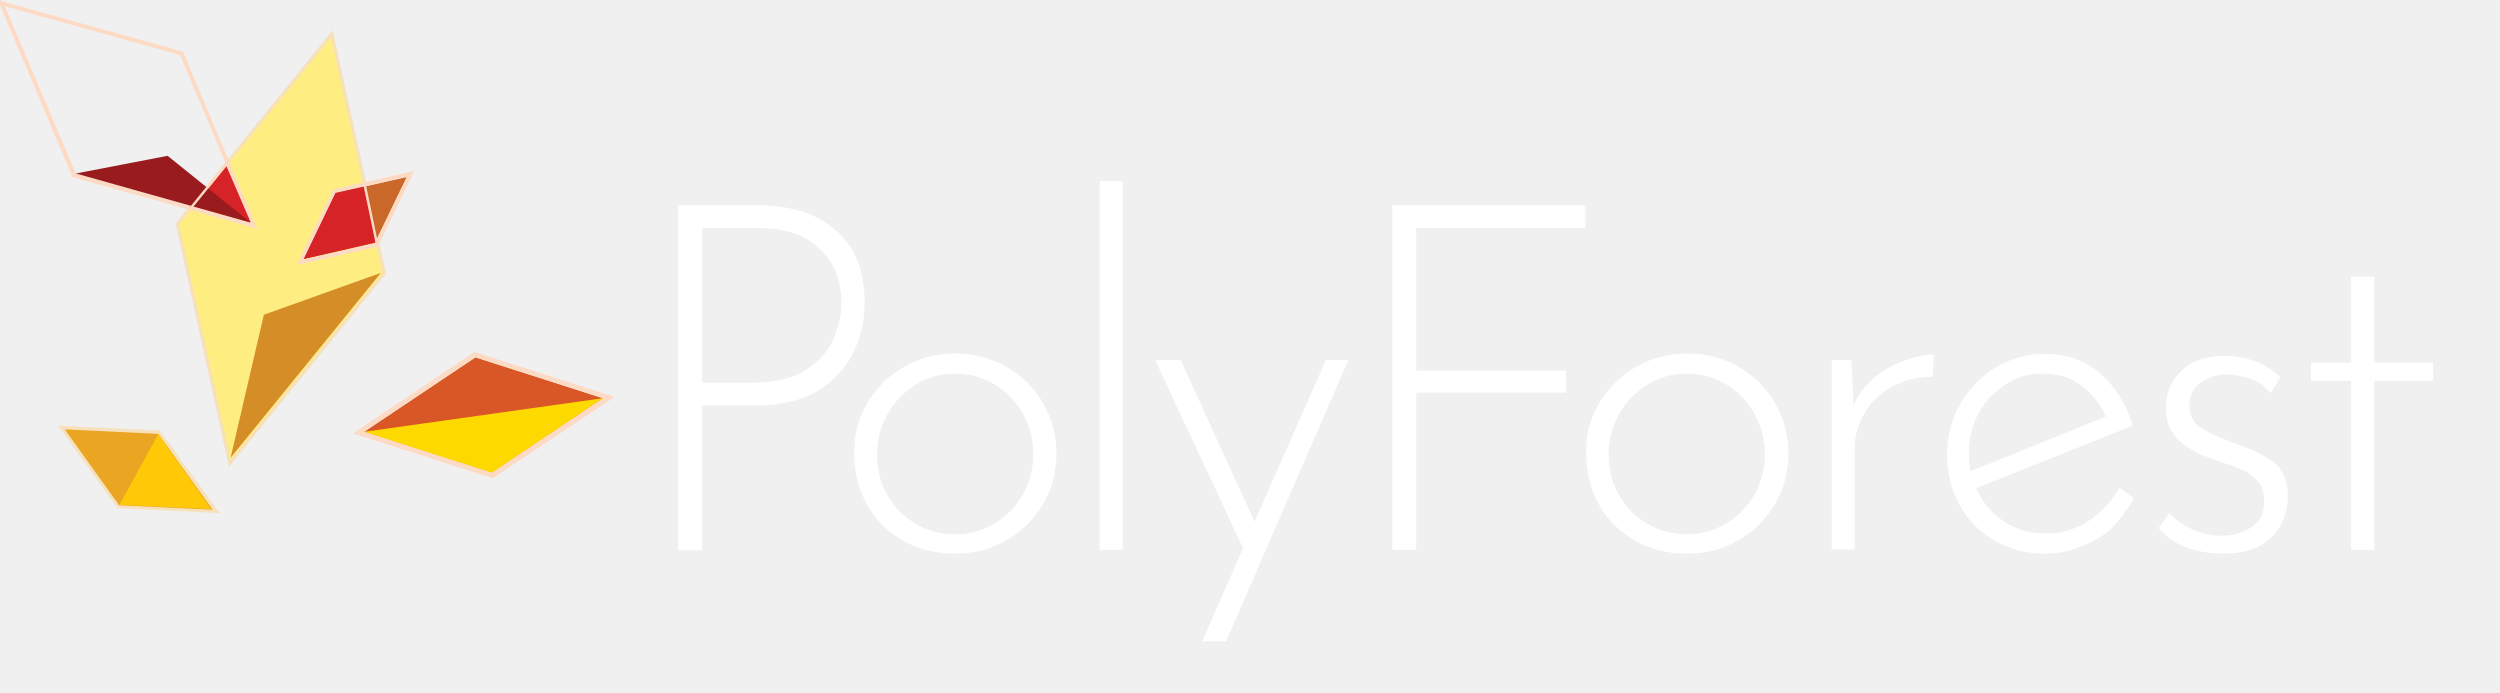
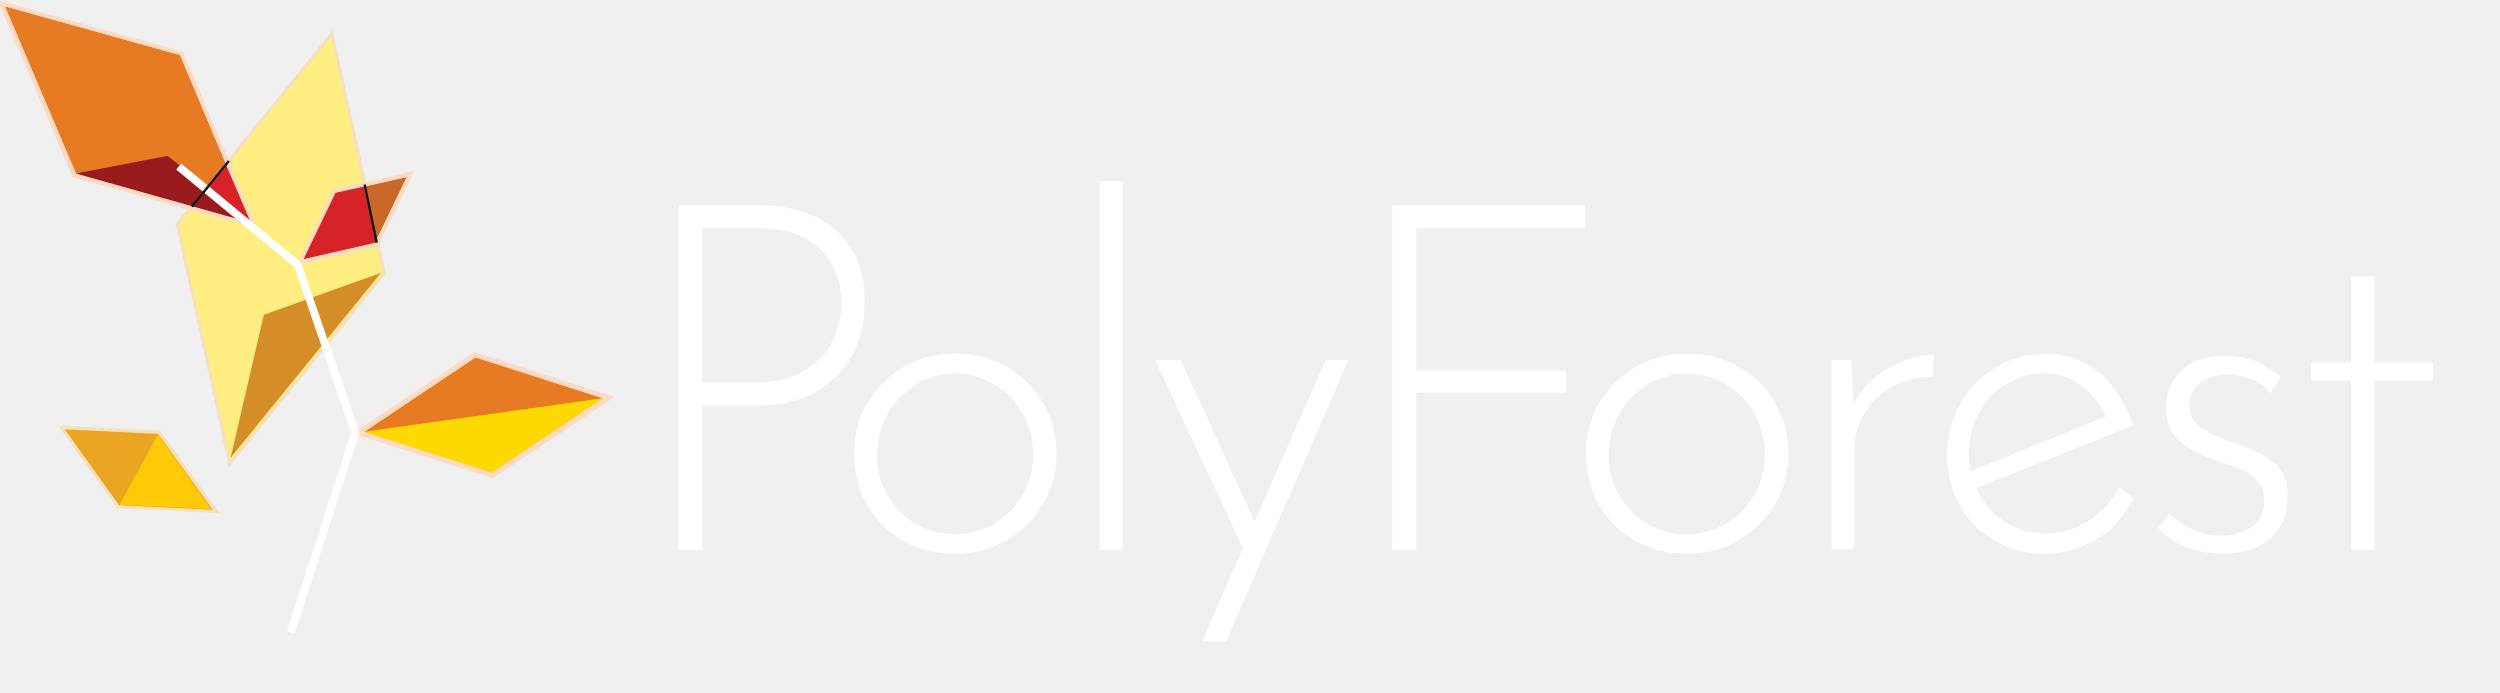
<svg xmlns="http://www.w3.org/2000/svg" version="1.1" baseProfile="basic" x="0px" y="0px" width="722px" height="200px" viewBox="0.6 0 722 200" enable-background="new 0.6 0 722 200" xml:space="preserve">
  <defs>
</defs>
  <path fill="#FFFFFF" d="M242,66.5c5.6,4.8,8.3,11.8,8.3,21c0,5.2-1.1,10.1-3.4,14.6c-2.2,4.5-5.7,8.1-10.4,10.9  c-4.7,2.8-10.6,4.1-17.7,4.1h-15.4v41.8h-6.9V59.3h23C229,59.3,236.5,61.7,242,66.5z M233.4,106.8c3.7-2.4,6.4-5.4,7.9-8.9  c1.5-3.5,2.3-7,2.3-10.4c0-6.4-2.1-11.7-6.2-15.6c-4.1-4-9.9-6-17.2-6h-16.8v44.6h15.4C224.8,110.4,229.7,109.2,233.4,106.8z   M251,116.5c2.6-4.4,6.1-7.9,10.6-10.5c4.5-2.6,9.4-3.9,14.9-3.9c5.4,0,10.4,1.3,14.9,3.9c4.5,2.6,8,6.1,10.5,10.5  c2.5,4.4,3.8,9.3,3.8,14.5c0,5.3-1.3,10.2-3.9,14.6c-2.6,4.4-6.1,7.9-10.5,10.4c-4.4,2.6-9.4,3.9-14.9,3.9c-5.5,0-10.5-1.2-14.9-3.7  c-4.4-2.5-7.9-5.9-10.4-10.3c-2.5-4.4-3.8-9.3-3.8-14.9C247.2,125.8,248.4,121,251,116.5z M256.8,142.8c2,3.6,4.7,6.4,8.2,8.4  c3.5,2.1,7.2,3.1,11.4,3.1c4.1,0,7.9-1,11.4-3.1c3.5-2.1,6.2-4.9,8.2-8.4c2-3.6,3-7.4,3-11.6s-1-8.1-3-11.7c-2-3.6-4.7-6.4-8.2-8.5  c-3.5-2.1-7.2-3.1-11.4-3.1c-4.2,0-8,1.1-11.5,3.3c-3.5,2.2-6.2,5.1-8.1,8.6c-2,3.6-2.9,7.3-2.9,11.4  C253.8,135.4,254.8,139.3,256.8,142.8z M324.8,52.3v106.5h-6.6V52.3H324.8z M390,104l-35.3,81.2h-6.9l11.8-26.9L334.2,104h7.4  l21.3,46.7l20.6-46.7H390z M458.5,59.3v6.6h-48.9v41.1h43.3v6.4h-43.3v45.4h-6.9V59.3H458.5z M462.4,116.5  c2.6-4.4,6.1-7.9,10.6-10.5c4.5-2.6,9.4-3.9,14.9-3.9c5.4,0,10.4,1.3,14.9,3.9c4.5,2.6,8,6.1,10.5,10.5c2.5,4.4,3.8,9.3,3.8,14.5  c0,5.3-1.3,10.2-3.9,14.6c-2.6,4.4-6.1,7.9-10.5,10.4c-4.4,2.6-9.4,3.9-14.9,3.9c-5.5,0-10.5-1.2-14.9-3.7  c-4.4-2.5-7.9-5.9-10.4-10.3s-3.8-9.3-3.8-14.9C458.5,125.8,459.8,121,462.4,116.5z M468.1,142.8c2,3.6,4.7,6.4,8.2,8.4  c3.5,2.1,7.2,3.1,11.4,3.1c4.1,0,7.9-1,11.4-3.1c3.5-2.1,6.2-4.9,8.2-8.4c2-3.6,3-7.4,3-11.6s-1-8.1-3-11.7c-2-3.6-4.7-6.4-8.2-8.5  c-3.5-2.1-7.2-3.1-11.4-3.1c-4.2,0-8,1.1-11.5,3.3c-3.5,2.2-6.2,5.1-8.1,8.6c-2,3.6-2.9,7.3-2.9,11.4  C465.1,135.4,466.1,139.3,468.1,142.8z M545.6,106.5c4.5-2.6,9-4,13.5-4.1l-0.3,6.4c-4.1,0-7.9,0.9-11.4,2.7  c-3.5,1.8-6.2,4.3-8.2,7.6c-2,3.2-3,6.8-3,10.6v29h-6.6V104h5.7l0.6,13C537.9,112.6,541.1,109.1,545.6,106.5z M610.1,152.9  c-2.6,2.2-5.6,3.9-8.9,5.1c-3.3,1.3-6.6,1.9-10,1.9c-5.4,0-10.3-1.3-14.6-3.8c-4.3-2.5-7.7-6-10.1-10.3c-2.4-4.3-3.6-9.2-3.6-14.6  c0-5.2,1.3-10.1,3.8-14.5c2.5-4.4,6-8,10.3-10.6c4.3-2.6,9.1-3.9,14.3-3.9c6.2,0,11.4,1.9,15.8,5.6c4.3,3.7,7.5,8.8,9.5,15.1  L571.3,141c1.7,3.9,4.4,7.1,7.9,9.5c3.6,2.4,7.6,3.6,12.2,3.6c5.7,0,10.9-2,15.5-6c0,0,3.9-3.5,5.8-7.3l4.2,3.2  C616.8,144.1,614.2,148.7,610.1,152.9z M580,110.9c-3.4,2.1-6,4.8-7.9,8.3s-2.9,7.4-2.9,11.7c0,2,0.2,3.7,0.5,5.2l39.1-15.8  c-1.7-3.7-4.1-6.8-7.2-9c-3.1-2.3-6.7-3.4-10.7-3.4C587,107.8,583.3,108.8,580,110.9z M632.1,158.1c-3.3-1.2-6-3.1-8.1-5.6l3.1-4.3  c1.9,2,4.1,3.5,6.7,4.7c2.6,1.2,5.3,1.8,8.1,1.8c3.6,0,6.5-0.8,9-2.5c2.4-1.6,3.6-4.2,3.6-7.6c0-2.4-0.7-4.4-2-5.8  c-1.3-1.4-2.8-2.5-4.5-3.2s-4.4-1.7-8.1-2.9c-4.4-1.5-7.8-3.4-10.2-5.7c-2.4-2.3-3.6-5.3-3.6-9.2c0-4.5,1.6-8.1,4.7-10.9  c3.1-2.8,7.1-4.1,12-4.1c6.7,0,12.2,2.1,16.4,6.2l-2.9,4.6c-1.4-1.9-3.2-3.2-5.5-4.1c-2.3-0.8-4.6-1.3-6.9-1.4  c-2.8,0-5.4,0.8-7.6,2.3c-2.3,1.5-3.4,3.7-3.4,6.5c0,2.9,1,5.1,3.1,6.5c2.1,1.4,5.2,2.9,9.4,4.4c5.1,1.7,9.1,3.6,11.8,5.7  c2.7,2.1,4.1,5.3,4.1,9.6c0,5-1.6,9.1-4.8,12.2c-3.2,3.1-7.9,4.6-13.9,4.6C638.9,159.9,635.5,159.3,632.1,158.1z M686.3,79.9v24.8  h17v5.3h-17v48.8h-6.7V110H668v-5.3h11.6V79.9H686.3z" />
  <polygon fill="#eaa522" points="34.8,146.4 18.3,123.4 46.5,124.8 62.9,147.7 " />
  <path fill="#f6e1bc" d="M19.3,124l27,1.3L62,147.2l-27-1.3L19.3,124 M17.4,122.9l1.1,1.6l15.8,21.9l0.3,0.4l0.5,0l27,1.3l1.9,0.1  l-1.1-1.6L47,124.7l-0.3-0.4l-0.5,0l-27-1.3L17.4,122.9L17.4,122.9z" />
  <polygon fill="#ffc907" points="46.3,125.4 35.1,145.8 61.5,147 " />
  <polygon fill="#feed81" points="51.8,64.7 96.4,9.7 111.6,78.9 66.9,133.8 " />
  <path fill="#f6e1bc" d="M96.2,10.8l14.9,68l-43.9,54l-14.9-68L96.2,10.8 M96.7,8.7l-1.2,1.5l-43.9,54l-0.3,0.4l0.1,0.4l14.9,68  l0.4,1.9l1.2-1.5l43.9-54l0.3-0.4l-0.1-0.4l-14.9-68L96.7,8.7L96.7,8.7z" />
  <polygon fill="#d58d28" points="110.6,78.8 76.8,90.9 67.2,132.2 " />
  <polygon fill="#c96828" points="118.1,51.1 97.5,55.7 88.3,74.8 108.9,70.1 " />
  <path fill="#fddac4" d="M118.1,51.1l-9.2,19.1l-20.6,4.7l9.2-19.1L118.1,51.1 M120.2,49.4l-2.3,0.5l-20.6,4.7l-0.5,0.1  l-0.2,0.5l-9.2,19.1l-1,2.2l2.3-0.5l20.6-4.7l0.5-0.1l0.2-0.5l9.2-19.1L120.2,49.4L120.2,49.4z" />
-   <polygon fill="#d95726" points="174.7,115 137.9,103.2 105.8,124.7 142.6,136.5 " />
+   <polygon fill="#E67B24" points="174.7,115 137.9,103.2 105.8,124.7 142.6,136.5 " />
  <path fill="#fddac4" d="M137.9,103.2l36.8,11.8l-32.1,21.4l-36.8-11.8L137.9,103.2 M137.7,101.6l-0.6,0.4L105,123.5l-2.5,1.7  l2.9,0.9l36.8,11.8l0.7,0.2l0.6-0.4l32.1-21.4l2.5-1.7l-2.9-0.9l-36.8-11.8L137.7,101.6L137.7,101.6z" />
+   <polygon fill="#E67B24" points="2,1.8 22.5,50.1 73,64.3 52.6,15.9 " />
  <path fill="#fddac4" d="M2,1.8l50.6,14.1L73,64.3L22.5,50.1L2,1.8 M0,0l0.9,2.2l20.4,48.4l0.2,0.5l0.5,0.2l50.6,14.1l2.3,0.7  l-0.9-2.2L53.7,15.5l-0.2-0.5l-0.5-0.2L2.3,0.7L0,0L0,0z" />
  <polygon fill="#D62327" points="73,64.2 66,48 56.6,59.5 " />
  <polygon fill="#991B1E" points="73,64.3 49,45 22.5,50.1 " />
  <polygon fill="#fed900" points="105.8,124.7 142.6,136.5 174.7,115 " />
  <polygon fill="#d62327" points="105.6,53.9 97.5,55.7 88.3,74.8 109.2,70 " />
-   <line fill="none" stroke="#FDDAC4" stroke-width="0.705" stroke-miterlimit="10" x1="66.7" y1="46.5" x2="56" y2="59.7" />
-   <line fill="none" stroke="#FDDAC4" stroke-width="0.705" stroke-miterlimit="10" x1="105.9" y1="53.3" x2="109.4" y2="70.1" />
+   <polyline fill="none" stroke="#FFFFFF" stroke-width="2.264" points="52.2,48.1 86.6,76.5 103.2,124.9 84.6,182.6 " />
+   <line fill="none" stroke="#141414" stroke-width="0.705" stroke-miterlimit="10" x1="66.7" y1="46.5" x2="56" y2="59.7" />
+   <line fill="none" stroke="#141414" stroke-width="0.705" stroke-miterlimit="10" x1="105.9" y1="53.3" x2="109.4" y2="70.1" />
</svg>
